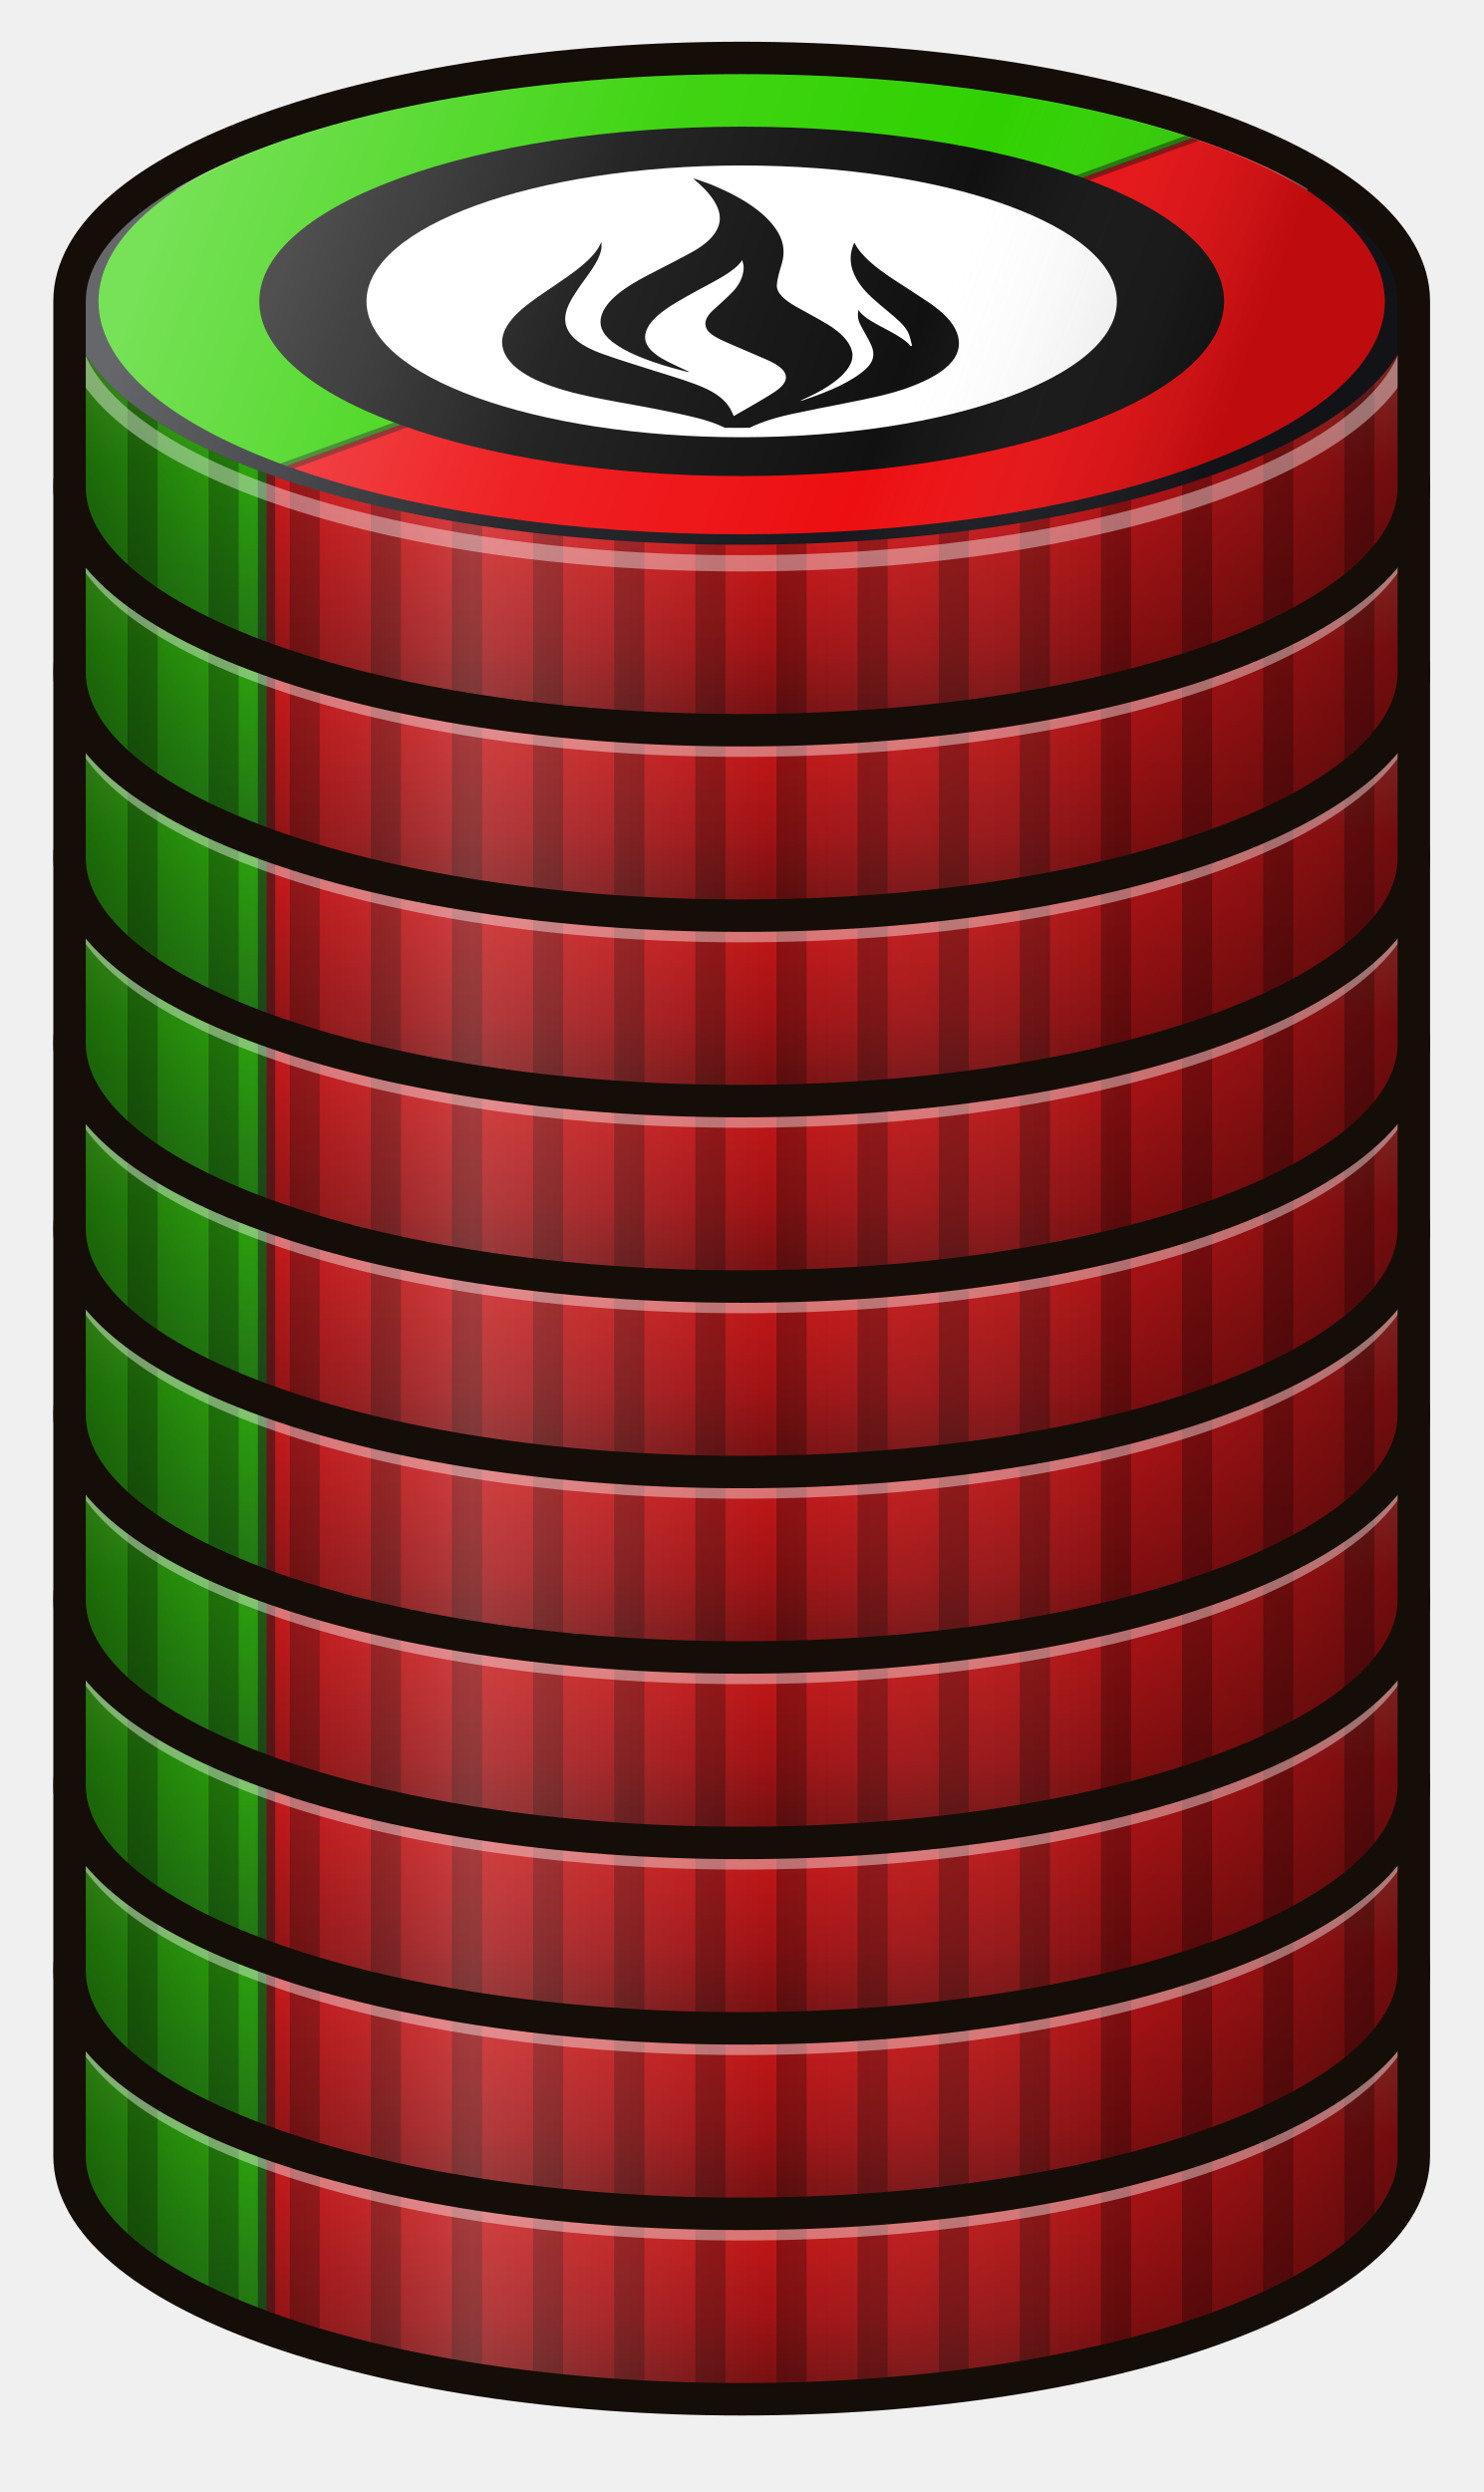
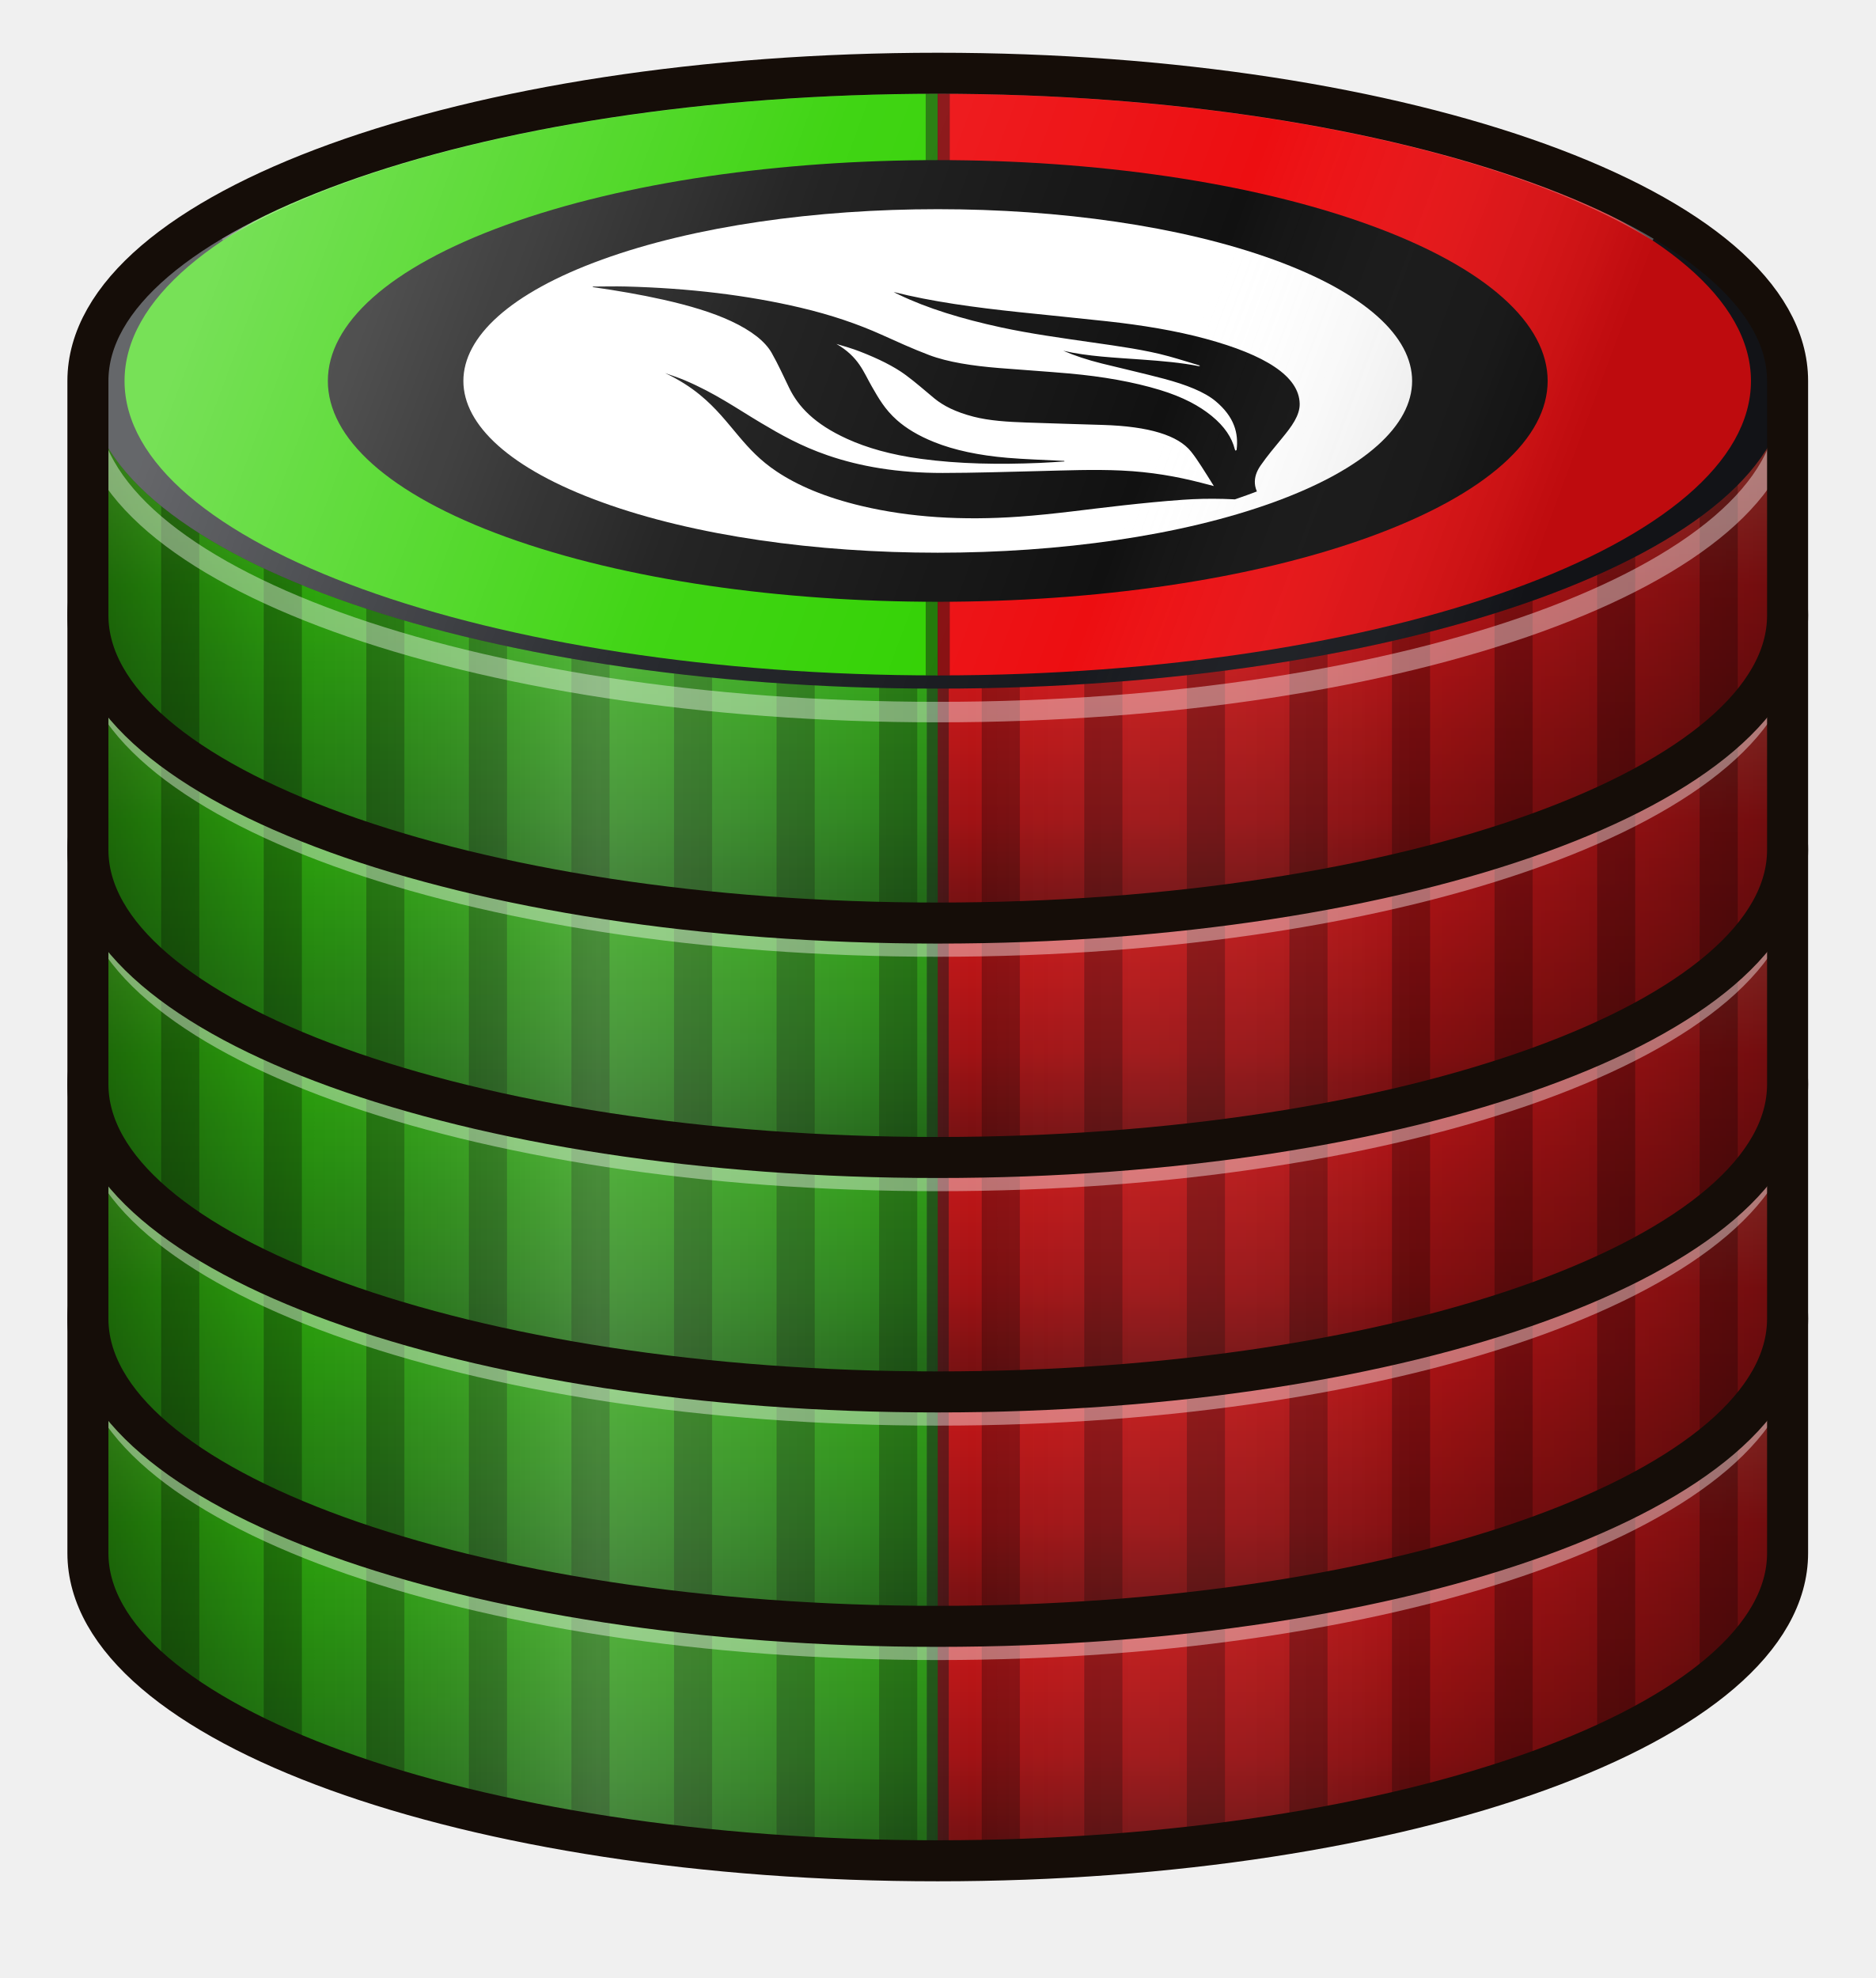
- <svg xmlns="http://www.w3.org/2000/svg" xmlns:xlink="http://www.w3.org/1999/xlink" viewBox="0 0 128 215" width="128" height="215">
+ <svg xmlns="http://www.w3.org/2000/svg" xmlns:xlink="http://www.w3.org/1999/xlink" viewBox="0 0 128 135" width="128" height="135">
  <defs>
    <linearGradient id="wr" x1="0" y1="24" x2="0" y2="61" gradientUnits="userSpaceOnUse">
      <stop offset="0" stop-color="#ff6152" />
      <stop offset="0.35" stop-color="#e30f12" />
      <stop offset="0.78" stop-color="#9c0608" />
      <stop offset="1" stop-color="#5e0304" />
    </linearGradient>
    <linearGradient id="wg" x1="0" y1="24" x2="0" y2="61" gradientUnits="userSpaceOnUse">
      <stop offset="0" stop-color="#63e52c" />
      <stop offset="0.35" stop-color="#28b303" />
      <stop offset="0.78" stop-color="#1a7a09" />
      <stop offset="1" stop-color="#0f5205" />
    </linearGradient>
    <linearGradient id="curve" x1="2" y1="0" x2="118" y2="0" gradientUnits="userSpaceOnUse">
      <stop offset="0" stop-color="#000000" stop-opacity="0.45" />
      <stop offset="0.13" stop-color="#000000" stop-opacity="0.10" />
      <stop offset="0.30" stop-color="#ffffff" stop-opacity="0.18" />
      <stop offset="0.52" stop-color="#ffffff" stop-opacity="0" />
      <stop offset="0.78" stop-color="#000000" stop-opacity="0.18" />
      <stop offset="1" stop-color="#000000" stop-opacity="0.52" />
    </linearGradient>
    <linearGradient id="gloss" x1="14" y1="6" x2="100" y2="38" gradientUnits="userSpaceOnUse">
      <stop offset="0" stop-color="#ffffff" stop-opacity="0.34" />
      <stop offset="0.4" stop-color="#ffffff" stop-opacity="0.08" />
      <stop offset="0.7" stop-color="#ffffff" stop-opacity="0" />
      <stop offset="1" stop-color="#000000" stop-opacity="0.20" />
    </linearGradient>
    <pattern id="mill" width="7" height="8" patternUnits="userSpaceOnUse">
      <rect x="0" y="0" width="7" height="8" fill="#ffffff" fill-opacity="0.05" />
      <rect x="0" y="0" width="2.6" height="8" fill="#000000" fill-opacity="0.26" />
    </pattern>
    <clipPath id="wallc">
      <path d="M2,23 l0,16 a58,21 0 0 0 116,0 l0,-16 a58,21 0 0 0 -116,0 z" />
    </clipPath>
    <clipPath id="facec">
      <ellipse cx="60" cy="23" rx="58" ry="21" />
    </clipPath>
    <clipPath id="fclip">
      <circle cx="0" cy="0" r="31.5" />
    </clipPath>
    <g id="logoart">
      <path d="M 21.816,98.184 A 54,54 0 0 1 98.184,21.816 Z" fill="#30d100" />
      <path d="M 21.816,98.184 A 54,54 0 0 0 98.184,21.816 Z" fill="#ed0e11" />
      <line x1="21.8" y1="98.2" x2="98.2" y2="21.8" stroke="#0a0a0c" stroke-opacity="0.45" stroke-width="1.6" />
      <circle cx="60" cy="60" r="40.5" fill="#111111" />
      <circle cx="60" cy="60" r="31.5" fill="#ffffff" />
      <g transform="matrix(1.26,0,0,1.26,59.71459,49.63493)">
        <g clip-path="url(#fclip)">
          <g transform="matrix(0.13,0,0,0.13,-56.16,-32.76)">
            <path fill="#111111" d="m 431.48,504.54 c -5.24,-10.41 -12.36,-18.75 -21.62,-24.98 -6.91,-4.65 -14.21,-8.76 -21.56,-12.69 -12.95,-6.93 -26.54,-12.66 -38.78,-20.91 -19.24,-12.96 -31.77,-30.57 -36.56,-53.37 -3.66,-17.46 -2.13,-34.69 2.89,-51.71 4.01,-13.6 10.35,-26.15 16.95,-38.6 7.71,-14.54 15.86,-28.87 21.81,-44.28 3.39,-8.77 5.94,-17.76 7.2,-27.11 0,3.69 0.24,7.4 -0.04,11.07 -1.48,19.17 -7.44,37.4 -11.94,55.94 -3.57,14.72 -6.92,29.46 -6.53,44.78 0.46,18.05 6.14,34.08 19.02,46.86 9.15,9.09 19.11,17.38 28.83,25.89 8.46,7.41 17.32,14.37 24.28,23.36 7.48,9.66 11.24,20.77 13.22,32.63 0.32,1.93 0.63,3.86 1.02,6.22 4.22,-6.71 8.24,-12.99 12.15,-19.34 2.97,-4.81 5.94,-9.63 8.66,-14.58 8.98,-16.34 8,-31.83 -4.22,-46.28 -6.7,-7.92 -13.41,-15.82 -20.01,-23.82 -4.83,-5.86 -9.23,-12.01 -10.54,-19.77 -1.49,-8.9 0.02,-17.43 3.25,-25.74 3.45,-8.89 7.2,-17.67 10.28,-26.69 3.52,-10.29 5.13,-21.02 5.5,-31.89 0.14,-4.19 -0.28,-8.39 -0.74,-12.61 -3.91,16.79 -14.43,29.92 -23.51,43.8 -7.15,10.93 -14.4,21.79 -19.47,33.9 -3.78,9.03 -6.23,18.4 -6.71,28.2 -0.59,11.95 2.26,23.17 8.54,33.28 3.76,6.07 8.44,11.56 12.72,17.31 0.36,0.49 0.75,0.96 1.13,1.44 l -0.39,0.49 c -2.78,-2 -5.65,-3.89 -8.33,-6.02 -12.9,-10.23 -23.86,-22.09 -30.76,-37.27 -5.35,-11.77 -6.76,-24.15 -5.31,-36.9 2.41,-21.24 11.63,-39.66 23.7,-56.9 7.63,-10.9 15.43,-21.7 22.75,-32.81 7.31,-11.11 11.78,-23.44 13.48,-36.65 1.58,-12.32 0.38,-24.49 -2.45,-36.55 -2.43,-10.38 -6,-20.36 -10.24,-30.13 l 0.47,-0.43 c 3.18,3.14 6.6,6.08 9.51,9.45 16.8,19.42 27.96,41.68 33.29,66.83 3.12,14.73 3.44,29.56 1.84,44.51 -1.06,9.89 -2.25,19.82 -2.49,29.75 -0.27,11.05 3.86,21.06 9.7,30.3 5.19,8.22 10.8,16.18 15.83,24.48 7.27,12.01 11.77,25.09 13,39.09 1.06,12.19 -1.32,23.97 -5.7,35.33 -4.68,12.14 -11.42,23.07 -19.75,33.04 -0.28,0.34 -0.5,0.73 -0.98,1.42 0.58,-0.2 0.81,-0.21 0.94,-0.33 13.86,-12.66 25.56,-26.91 32.56,-44.59 4.2,-10.61 4.64,-21.64 2.92,-32.71 -1.55,-9.97 -3.84,-19.83 -5.69,-29.75 -1.3,-6.98 -1.62,-14.03 -0.96,-21.16 2.41,11.44 9.46,20.38 15.71,29.77 4.45,6.69 8.7,13.49 10.95,21.34 l 0.78,-0.11 c -0.52,-5.46 -0.86,-10.95 -1.6,-16.38 -1.57,-11.65 -6.36,-22.27 -10.97,-32.92 -5.36,-12.4 -10.87,-24.73 -14.2,-37.9 -4.6,-18.21 -6.04,-36.6 -3.4,-55.24 0.17,-1.22 0.27,-2.44 0.62,-3.65 3.31,18.57 10.98,35.38 19.91,51.69 5.97,10.9 12.18,21.66 18.06,32.61 7.08,13.2 12.26,27.14 14.41,42.02 4.35,30.04 -2.87,56.63 -24.51,78.55 -9.21,9.33 -20.5,15.79 -31.95,21.98 -9.44,5.1 -18.91,10.16 -28.11,15.67 -11.91,7.14 -21.38,16.78 -27.83,29.82 z" />
          </g>
        </g>
      </g>
    </g>
    <filter id="dim1" color-interpolation-filters="sRGB">
      <feComponentTransfer>
        <feFuncR type="linear" slope="0.82" />
        <feFuncG type="linear" slope="0.82" />
        <feFuncB type="linear" slope="0.86" />
      </feComponentTransfer>
    </filter>
    <filter id="dim2" color-interpolation-filters="sRGB">
      <feComponentTransfer>
        <feFuncR type="linear" slope="0.62" />
        <feFuncG type="linear" slope="0.62" />
        <feFuncB type="linear" slope="0.7" />
      </feComponentTransfer>
    </filter>
    <filter id="soft" x="-40%" y="-40%" width="180%" height="180%">
      <feGaussianBlur stdDeviation="3" />
    </filter>
-     <g id="c0">
+     <g id="c45">
      <path d="M2,23 a58,21 0 0 1 116,0 l0,16 a58,21 0 0 1 -116,0 z" fill="url(#wr)" />
      <g clip-path="url(#wallc)">
-         <rect x="2.0" y="23" width="17.0" height="38" fill="url(#wg)" />
-         <line x1="19.0" y1="23" x2="19.0" y2="60.8" stroke="#0a0a0c" stroke-opacity="0.5" stroke-width="1.5" />
+         <rect x="2.0" y="23" width="58.0" height="38" fill="url(#wg)" />
+         <line x1="60.0" y1="23" x2="60.0" y2="60.8" stroke="#0a0a0c" stroke-opacity="0.5" stroke-width="1.5" />
        <rect x="2" y="23" width="116" height="38" fill="url(#mill)" />
        <path d="M2,23 l0,16 a58,21 0 0 0 116,0 l0,-16 a58,21 0 0 0 -116,0 z" fill="url(#curve)" />
        <path d="M2,24.6 a58,21 0 0 0 116,0" fill="none" stroke="#ffffff" stroke-opacity="0.4" stroke-width="1.4" />
      </g>
      <ellipse cx="60" cy="23" rx="58" ry="21" fill="#16181d" />
      <g transform="translate(60,23) scale(1.02778,0.37216) translate(-60,-60)">
-         <use href="#logoart" xlink:href="#logoart" transform="rotate(0 60 60)" />
+         <use href="#logoart" xlink:href="#logoart" transform="rotate(-45 60 60)" />
      </g>
      <g clip-path="url(#facec)">
        <rect x="2" y="2" width="116" height="42" fill="url(#gloss)" />
      </g>
      <path d="M10.9,12.9 A56.7,20.2 0 0 1 109.1,12.9" fill="none" stroke="#ffffff" stroke-opacity="0.28" stroke-width="1.2" />
      <path d="M2,23 a58,21 0 0 1 116,0 l0,16 a58,21 0 0 1 -116,0 z" fill="none" stroke="#150d08" stroke-width="2.8" stroke-linejoin="round" />
    </g>
  </defs>
  <g>
-     <use href="#c0" xlink:href="#c0" transform="translate(4.0 147.0)" />
-     <use href="#c0" xlink:href="#c0" transform="translate(4.0 131.0)" />
-     <use href="#c0" xlink:href="#c0" transform="translate(4.0 115.0)" />
-     <use href="#c0" xlink:href="#c0" transform="translate(4.0 99.0)" />
-     <use href="#c0" xlink:href="#c0" transform="translate(4.0 83.0)" />
-     <use href="#c0" xlink:href="#c0" transform="translate(4.0 67.0)" />
-     <use href="#c0" xlink:href="#c0" transform="translate(4.0 51.0)" />
-     <use href="#c0" xlink:href="#c0" transform="translate(4.0 35.0)" />
-     <use href="#c0" xlink:href="#c0" transform="translate(4.0 19.0)" />
-     <use href="#c0" xlink:href="#c0" transform="translate(4.0 3.0)" />
+     <use href="#c45" xlink:href="#c45" transform="translate(4.0 67.0)" />
+     <use href="#c45" xlink:href="#c45" transform="translate(4.0 51.0)" />
+     <use href="#c45" xlink:href="#c45" transform="translate(4.0 35.0)" />
+     <use href="#c45" xlink:href="#c45" transform="translate(4.0 19.0)" />
+     <use href="#c45" xlink:href="#c45" transform="translate(4.0 3.0)" />
  </g>
</svg>
